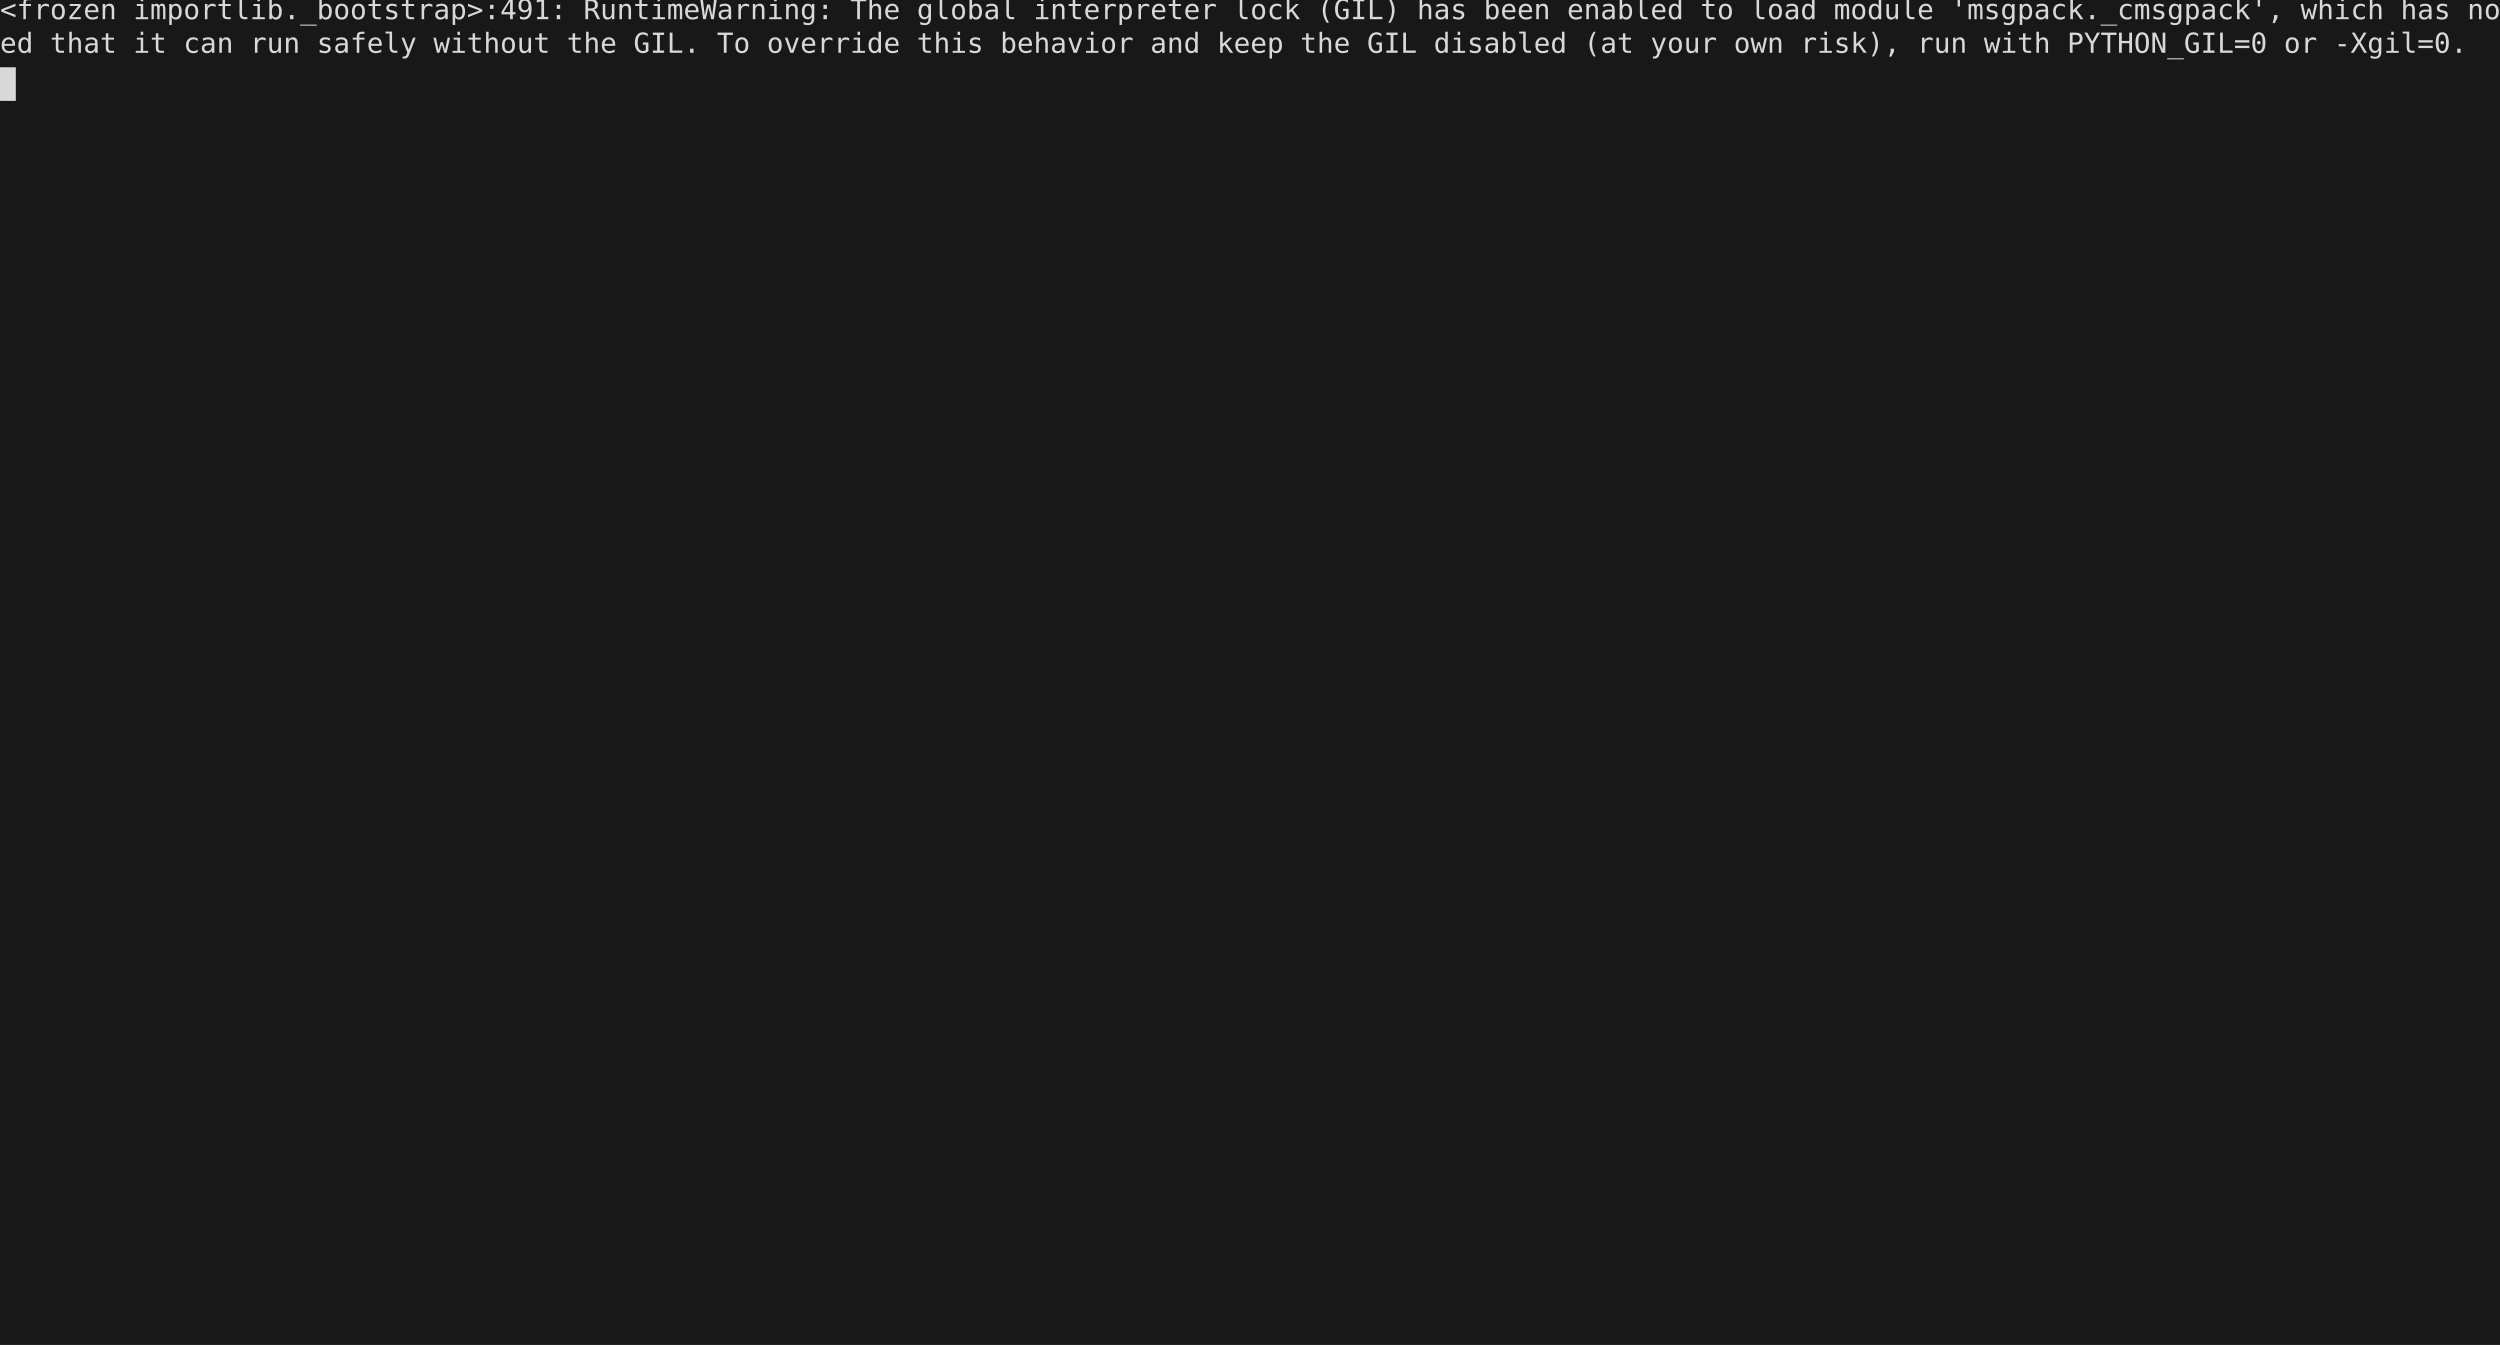
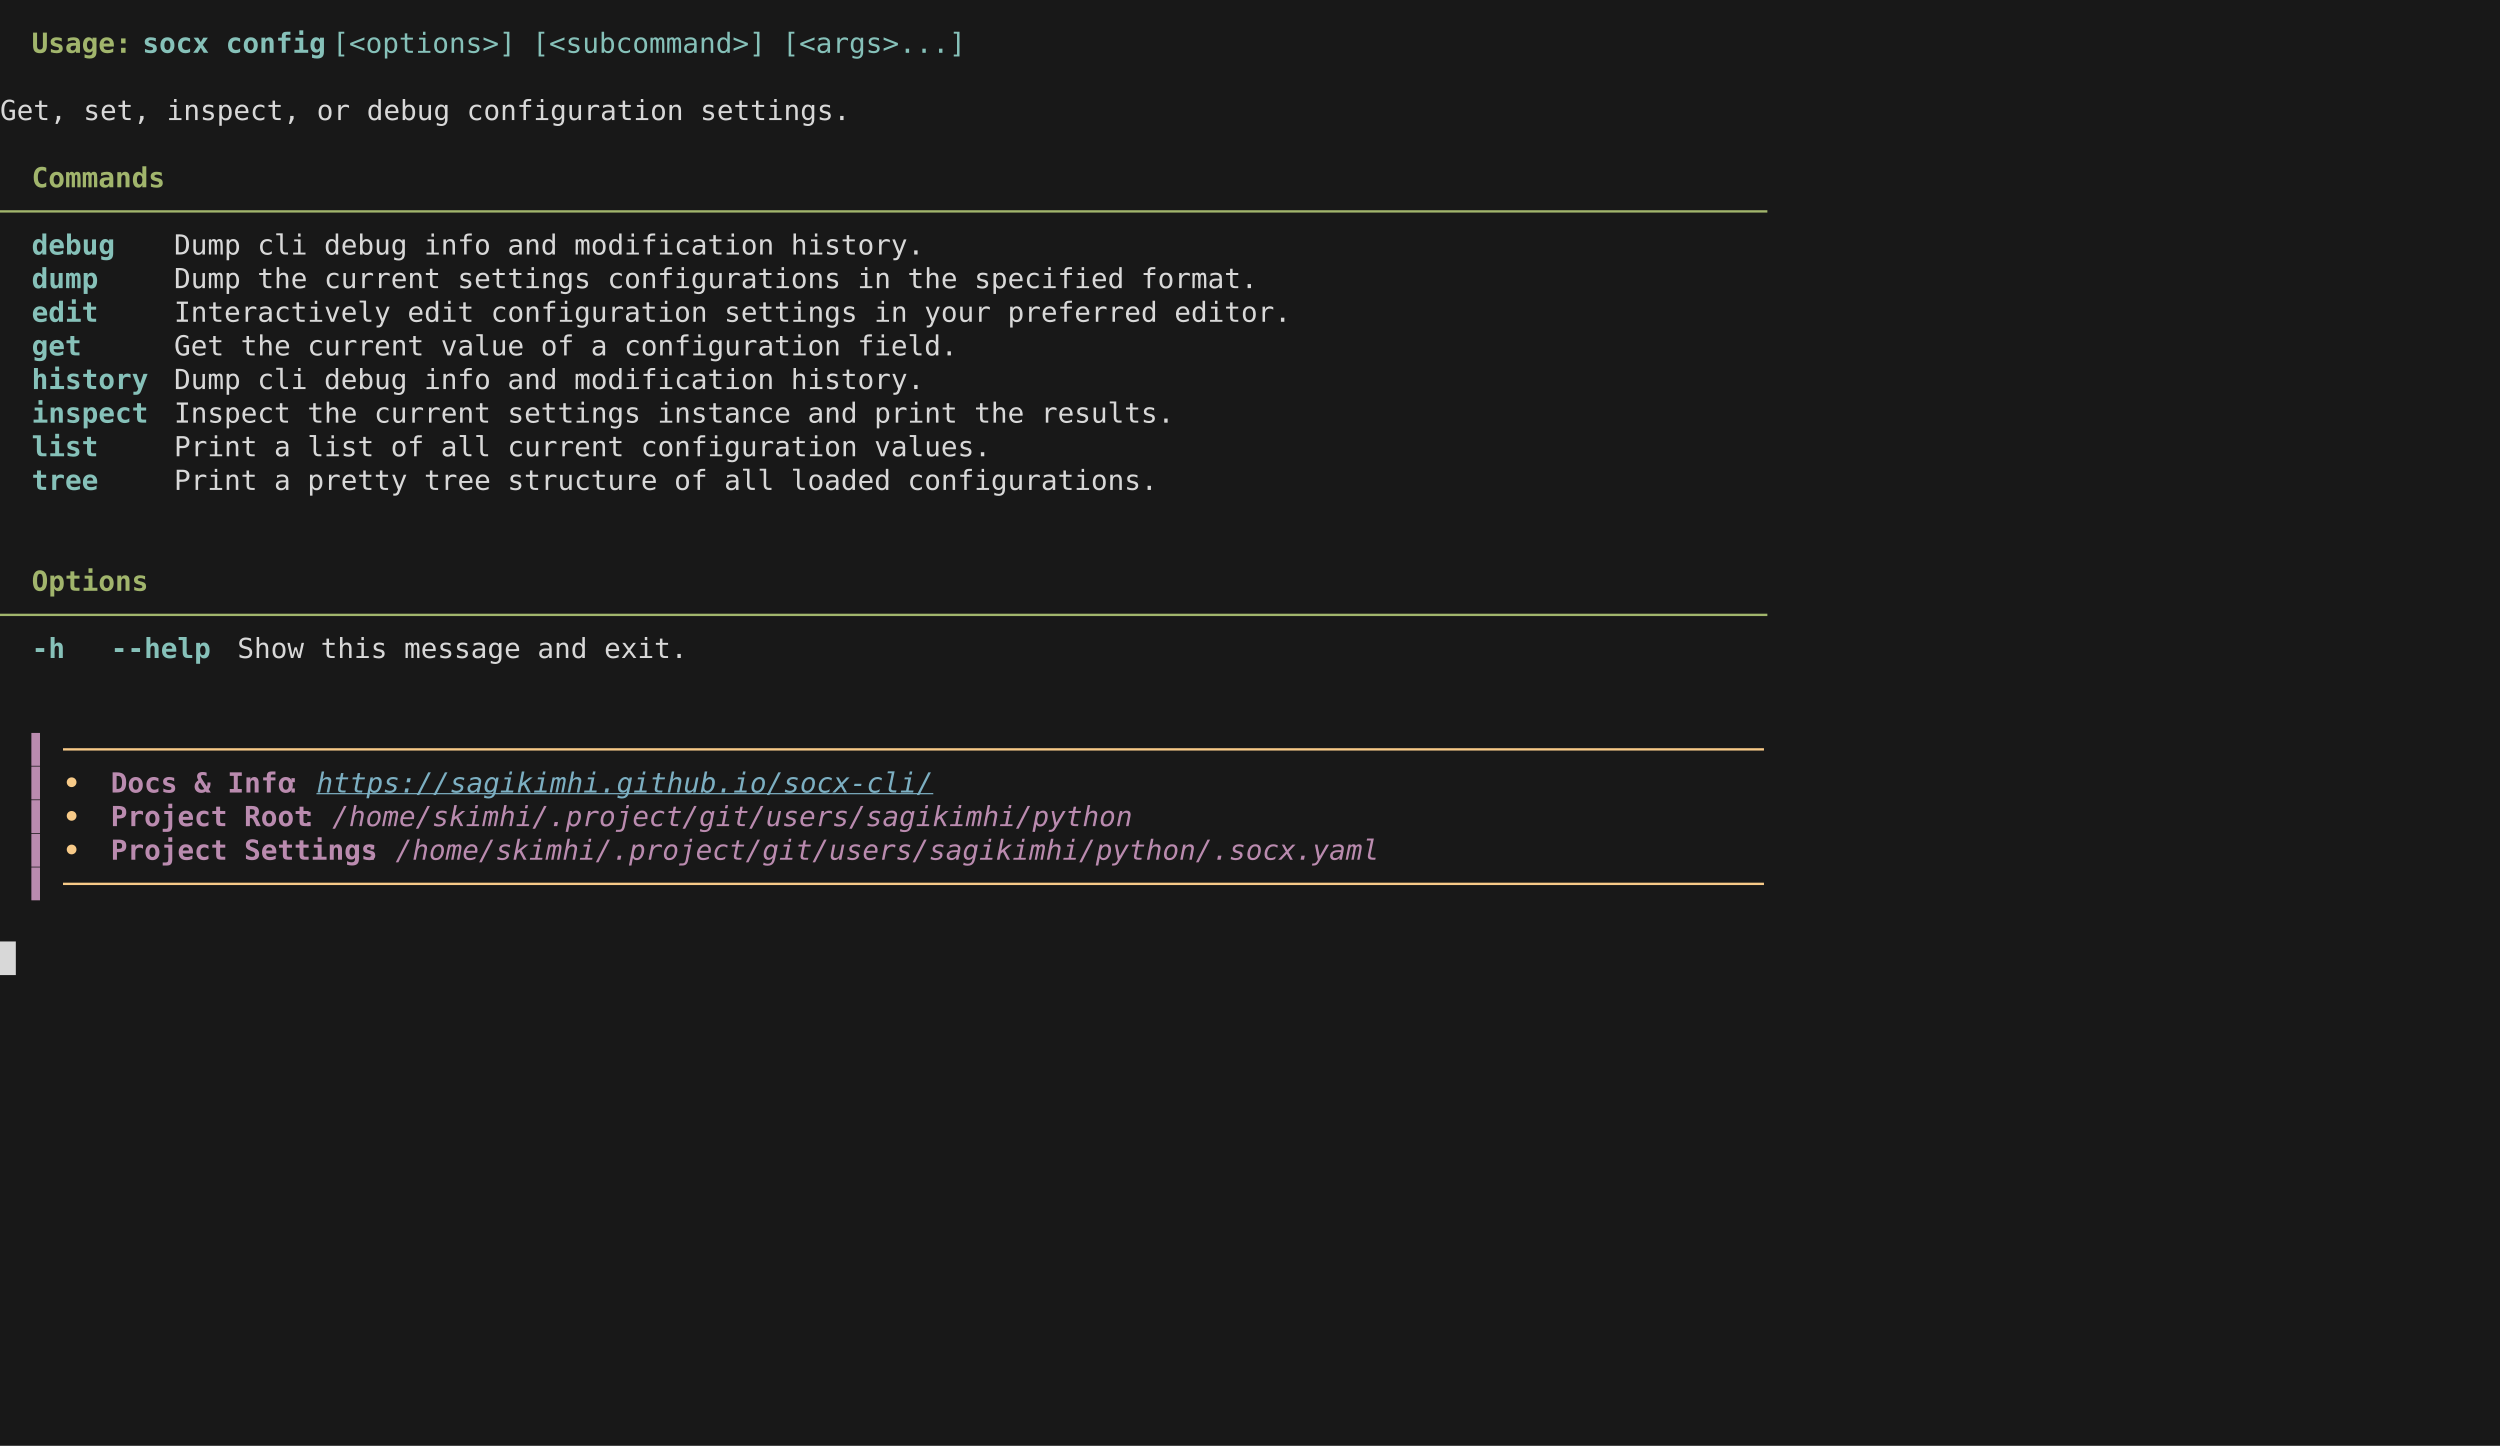
- <svg xmlns="http://www.w3.org/2000/svg" xmlns:ns1="https://github.com/nbedos/termtosvg" xmlns:xlink="http://www.w3.org/1999/xlink" id="terminal" baseProfile="full" viewBox="0 0 1264 682" width="1264" version="1.1">
+ <svg xmlns="http://www.w3.org/2000/svg" xmlns:ns1="https://github.com/nbedos/termtosvg" xmlns:xlink="http://www.w3.org/1999/xlink" id="terminal" baseProfile="full" viewBox="0 0 1264 733" width="1264" version="1.1">
  <defs>
    <ns1:template_settings>
-       <ns1:screen_geometry columns="158" rows="40" />
+       <ns1:screen_geometry columns="158" rows="43" />
      <ns1:animation type="css" />
    </ns1:template_settings>
    <style type="text/css" id="generated-style">#screen {
                font-family: 'DejaVu Sans Mono', monospace;
                font-style: normal;
                font-size: 14px;
            }

        text {
            dominant-baseline: text-before-edge;
            white-space: pre;
        }

            :root {
-                 --animation-duration: 3371ms;
+                 --animation-duration: 1000ms;
            }

            @keyframes roll {
                0.000%{transform:translateY(0px)}
- 11.006%{transform:translateY(-714px)}
- 100.000%{transform:translateY(-714px)}
+ 100.000%{transform:translateY(0px)}
            }

            #screen_view {
-                 animation-duration: 3371ms;
+                 animation-duration: 1000ms;
                animation-iteration-count:infinite;
                animation-name:roll;
                animation-timing-function: steps(1,end);
                animation-fill-mode: forwards;
            }
        </style>
    <style type="text/css" id="user-style">
            /* The colors defined below are the default 16 colors used for rendering text of the terminal. Adjust
               them as needed.
               base16-default-dark color theme (source: http://chriskempson.com/projects/base16/) */
            .foreground {fill: #d8d8d8;}
            .background {fill: #181818;}
            .color0 {fill: #181818;}
            .color1 {fill: #ab4642;}
            .color2 {fill: #a1b56c;}
            .color3 {fill: #f7ca88;}
            .color4 {fill: #7cafc2;}
            .color5 {fill: #ba8baf;}
            .color6 {fill: #86c1b9;}
            .color7 {fill: #d8d8d8;}
            .color8 {fill: #585858;}
            .color9 {fill: #ab4642;}
            .color10 {fill: #a1b56C;}
            .color11 {fill: #f7ca88;}
            .color12 {fill: #7cafc2;}
            .color13 {fill: #ba8baf;}
            .color14 {fill: #86c1b9;}
            .color15 {fill: #f8f8f8;}
        </style>
  </defs>
-   <svg id="screen" width="1264" height="680" viewBox="0 0 1264 680" preserveAspectRatio="xMidYMin slice">
+   <svg id="screen" width="1264" height="731" viewBox="0 0 1264 731" preserveAspectRatio="xMidYMin slice">
    <rect class="background" height="100%" width="100%" x="0" y="0" />
    <defs>
      <g id="g1">
-         <text x="0" textLength="1264" class="foreground">&lt;frozen importlib._bootstrap&gt;:491: RuntimeWarning: The global interpreter lock (GIL) has been enabled to load module 'msgpack._cmsgpack', which has not declar</text>
+         <text x="0" textLength="880" class="foreground">                                                                                                              </text>
      </g>
      <g id="g2">
-         <text x="0" textLength="1184" class="foreground">ed that it can run safely without the GIL. To override this behavior and keep the GIL disabled (at your own risk), run with PYTHON_GIL=0 or -Xgil=0.</text>
-       </g>
-       <g id="g3">
-         <text x="0" textLength="8" class="background"> </text>
-       </g>
-       <g id="g4">
-         <text x="0" textLength="1264" class="foreground">                                                                                                                                                              </text>
-       </g>
-       <g id="g5">
        <text x="0" textLength="16" class="foreground">  </text>
        <text x="16" textLength="48" font-weight="bold" class="color10">Usage:</text>
        <text x="64" textLength="8" class="foreground"> </text>
-         <text x="72" textLength="48" font-weight="bold" class="color14">config</text>
-         <text x="120" textLength="8" class="foreground"> </text>
-         <text x="128" textLength="304" class="color6">[&lt;options&gt;] [&lt;subcommand&gt;] [&lt;args&gt;...]</text>
-         <text x="432" textLength="832" class="foreground">                                                                                                        </text>
+         <text x="72" textLength="88" font-weight="bold" class="color14">socx config</text>
+         <text x="160" textLength="8" class="foreground"> </text>
+         <text x="168" textLength="304" class="color6">[&lt;options&gt;] [&lt;subcommand&gt;] [&lt;args&gt;...]</text>
+         <text x="472" textLength="408" class="foreground">                                                   </text>
+       </g>
+       <g id="g3">
+         <text x="0" textLength="880" class="foreground">  Get, set, inspect, or debug configuration settings.                                                         </text>
+       </g>
+       <g id="g4">
+         <text x="0" textLength="16" class="color2">  </text>
+         <text x="16" textLength="64" font-weight="bold" class="color10">Commands</text>
+         <text x="80" textLength="800" class="color2">                                                                                                    </text>
+       </g>
+       <g id="g5">
+         <text x="0" textLength="880" class="color2">  ──────────────────────────────────────────────────────────────────────────────────────────────────────────  </text>
      </g>
      <g id="g6">
-         <text x="0" textLength="1264" class="foreground">  Get, set, inspect, or debug configuration settings.                                                                                                         </text>
+         <text x="0" textLength="16" class="color2">  </text>
+         <text x="16" textLength="64" font-weight="bold" class="color14">debug   </text>
+         <text x="80" textLength="8" class="color2"> </text>
+         <text x="88" textLength="776" class="foreground"> Dump cli debug info and modification history.                                                   </text>
+         <text x="864" textLength="16" class="color2">  </text>
      </g>
      <g id="g7">
        <text x="0" textLength="16" class="color2">  </text>
-         <text x="16" textLength="64" font-weight="bold" class="color10">Commands</text>
-         <text x="80" textLength="1184" class="color2">                                                                                                                                                    </text>
+         <text x="16" textLength="64" font-weight="bold" class="color14">dump    </text>
+         <text x="80" textLength="8" class="color2"> </text>
+         <text x="88" textLength="776" class="foreground"> Dump the current settings configurations in the specified format.                               </text>
+         <text x="864" textLength="16" class="color2">  </text>
      </g>
      <g id="g8">
-         <text x="0" textLength="1264" class="color2">  ──────────────────────────────────────────────────────────────────────────────────────────────────────────────────────────────────────────────────────────  </text>
+         <text x="0" textLength="16" class="color2">  </text>
+         <text x="16" textLength="64" font-weight="bold" class="color14">edit    </text>
+         <text x="80" textLength="8" class="color2"> </text>
+         <text x="88" textLength="776" class="foreground"> Interactively edit configuration settings in your preferred editor.                             </text>
+         <text x="864" textLength="16" class="color2">  </text>
      </g>
      <g id="g9">
        <text x="0" textLength="16" class="color2">  </text>
-         <text x="16" textLength="64" font-weight="bold" class="color14">debug   </text>
-         <text x="80" textLength="8" class="color2"> </text>
-         <text x="88" textLength="1160" class="foreground"> Dump cli debug info and modification history.                                                                                                   </text>
-         <text x="1248" textLength="16" class="color2">  </text>
+         <text x="16" textLength="64" font-weight="bold" class="color14">get     </text>
+         <text x="80" textLength="8" class="color2"> </text>
+         <text x="88" textLength="776" class="foreground"> Get the current value of a configuration field.                                                 </text>
+         <text x="864" textLength="16" class="color2">  </text>
      </g>
      <g id="g10">
        <text x="0" textLength="16" class="color2">  </text>
-         <text x="16" textLength="64" font-weight="bold" class="color14">dump    </text>
-         <text x="80" textLength="8" class="color2"> </text>
-         <text x="88" textLength="1160" class="foreground"> Dump the current settings configurations in the specified format.                                                                               </text>
-         <text x="1248" textLength="16" class="color2">  </text>
+         <text x="16" textLength="64" font-weight="bold" class="color14">history </text>
+         <text x="80" textLength="8" class="color2"> </text>
+         <text x="88" textLength="776" class="foreground"> Dump cli debug info and modification history.                                                   </text>
+         <text x="864" textLength="16" class="color2">  </text>
      </g>
      <g id="g11">
        <text x="0" textLength="16" class="color2">  </text>
-         <text x="16" textLength="64" font-weight="bold" class="color14">edit    </text>
-         <text x="80" textLength="8" class="color2"> </text>
-         <text x="88" textLength="1160" class="foreground"> Interactively edit configuration settings in your preferred editor.                                                                             </text>
-         <text x="1248" textLength="16" class="color2">  </text>
+         <text x="16" textLength="64" font-weight="bold" class="color14">inspect </text>
+         <text x="80" textLength="8" class="color2"> </text>
+         <text x="88" textLength="776" class="foreground"> Inspect the current settings instance and print the results.                                    </text>
+         <text x="864" textLength="16" class="color2">  </text>
      </g>
      <g id="g12">
        <text x="0" textLength="16" class="color2">  </text>
-         <text x="16" textLength="64" font-weight="bold" class="color14">get     </text>
-         <text x="80" textLength="8" class="color2"> </text>
-         <text x="88" textLength="1160" class="foreground"> Get the current value of a configuration field.                                                                                                 </text>
-         <text x="1248" textLength="16" class="color2">  </text>
+         <text x="16" textLength="64" font-weight="bold" class="color14">list    </text>
+         <text x="80" textLength="8" class="color2"> </text>
+         <text x="88" textLength="776" class="foreground"> Print a list of all current configuration values.                                               </text>
+         <text x="864" textLength="16" class="color2">  </text>
      </g>
      <g id="g13">
        <text x="0" textLength="16" class="color2">  </text>
-         <text x="16" textLength="64" font-weight="bold" class="color14">history </text>
-         <text x="80" textLength="8" class="color2"> </text>
-         <text x="88" textLength="1160" class="foreground"> Dump cli debug info and modification history.                                                                                                   </text>
-         <text x="1248" textLength="16" class="color2">  </text>
+         <text x="16" textLength="64" font-weight="bold" class="color14">tree    </text>
+         <text x="80" textLength="8" class="color2"> </text>
+         <text x="88" textLength="776" class="foreground"> Print a pretty tree structure of all loaded configurations.                                     </text>
+         <text x="864" textLength="16" class="color2">  </text>
      </g>
      <g id="g14">
-         <text x="0" textLength="16" class="color2">  </text>
-         <text x="16" textLength="64" font-weight="bold" class="color14">inspect </text>
-         <text x="80" textLength="8" class="color2"> </text>
-         <text x="88" textLength="1160" class="foreground"> Inspect the current settings instance and print the results.                                                                                    </text>
-         <text x="1248" textLength="16" class="color2">  </text>
+         <text x="0" textLength="880" class="color2">                                                                                                              </text>
      </g>
      <g id="g15">
        <text x="0" textLength="16" class="color2">  </text>
-         <text x="16" textLength="64" font-weight="bold" class="color14">list    </text>
-         <text x="80" textLength="8" class="color2"> </text>
-         <text x="88" textLength="1160" class="foreground"> Print a list of all current configuration values.                                                                                               </text>
-         <text x="1248" textLength="16" class="color2">  </text>
+         <text x="16" textLength="56" font-weight="bold" class="color10">Options</text>
+         <text x="72" textLength="808" class="color2">                                                                                                     </text>
      </g>
      <g id="g16">
-         <text x="0" textLength="16" class="color2">  </text>
-         <text x="16" textLength="64" font-weight="bold" class="color14">tree    </text>
-         <text x="80" textLength="8" class="color2"> </text>
-         <text x="88" textLength="1160" class="foreground"> Print a pretty tree structure of all loaded configurations.                                                                                     </text>
-         <text x="1248" textLength="16" class="color2">  </text>
-       </g>
-       <g id="g17">
-         <text x="0" textLength="1264" class="color2">                                                                                                                                                              </text>
-       </g>
-       <g id="g18">
-         <text x="0" textLength="16" class="color2">  </text>
-         <text x="16" textLength="56" font-weight="bold" class="color10">Options</text>
-         <text x="72" textLength="1192" class="color2">                                                                                                                                                     </text>
-       </g>
-       <g id="g19">
        <text x="0" textLength="16" class="color2">  </text>
        <text x="16" textLength="16" font-weight="bold" class="color14">-h</text>
        <text x="32" textLength="8" class="foreground"> </text>
        <text x="40" textLength="8" class="color2"> </text>
        <text x="48" textLength="8" class="foreground"> </text>
        <text x="56" textLength="48" font-weight="bold" class="color14">--help</text>
        <text x="104" textLength="8" class="foreground"> </text>
        <text x="112" textLength="8" class="color2"> </text>
-         <text x="120" textLength="1128" class="foreground"> Show this message and exit.                                                                                                                 </text>
-         <text x="1248" textLength="16" class="color2">  </text>
+         <text x="120" textLength="744" class="foreground"> Show this message and exit.                                                                 </text>
+         <text x="864" textLength="16" class="color2">  </text>
+       </g>
+       <g id="g17">
+         <text x="0" textLength="16" class="foreground">  </text>
+         <text x="16" textLength="16" class="color5">▌ </text>
+         <text x="32" textLength="816" class="color3">──────────────────────────────────────────────────────────────────────────────────────────────────────</text>
+         <text x="848" textLength="32" class="foreground">    </text>
+       </g>
+       <g id="g18">
+         <text x="0" textLength="16" class="foreground">  </text>
+         <text x="16" textLength="16" class="color5">▌ </text>
+         <text x="32" textLength="24" font-weight="bold" class="color11"> • </text>
+         <text x="56" textLength="88" font-weight="bold" class="color13">Docs &amp; Info</text>
+         <text x="144" textLength="16" class="color5">: </text>
+         <text x="160" textLength="296" font-style="italic" text-decoration="underline" class="color4">https://sagikimhi.github.io/socx-cli/</text>
+         <text x="456" textLength="392" class="color5">                                                 </text>
+         <text x="848" textLength="32" class="foreground">    </text>
+       </g>
+       <g id="g19">
+         <text x="0" textLength="16" class="foreground">  </text>
+         <text x="16" textLength="16" class="color5">▌ </text>
+         <text x="32" textLength="24" font-weight="bold" class="color11"> • </text>
+         <text x="56" textLength="96" font-weight="bold" class="color13">Project Root</text>
+         <text x="152" textLength="16" class="color5">: </text>
+         <text x="168" textLength="384" font-style="italic" class="color5">/home/skimhi/.project/git/users/sagikimhi/python</text>
+         <text x="552" textLength="296" class="color5">                                     </text>
+         <text x="848" textLength="32" class="foreground">    </text>
      </g>
      <g id="g20">
-         <text x="0" textLength="256" class="foreground">  Documentation is available at </text>
-         <text x="256" textLength="288" text-decoration="underline" class="color4">https://sagikimhi.github.io/socx-cli</text>
-         <text x="544" textLength="720" class="foreground">                                                                                          </text>
+         <text x="0" textLength="16" class="foreground">  </text>
+         <text x="16" textLength="16" class="color5">▌ </text>
+         <text x="32" textLength="24" font-weight="bold" class="color11"> • </text>
+         <text x="56" textLength="128" font-weight="bold" class="color13">Project Settings</text>
+         <text x="184" textLength="16" class="color5">: </text>
+         <text x="200" textLength="472" font-style="italic" class="color5">/home/skimhi/.project/git/users/sagikimhi/python/.socx.yaml</text>
+         <text x="672" textLength="176" class="color5">                      </text>
+         <text x="848" textLength="32" class="foreground">    </text>
+       </g>
+       <g id="g21">
+         <text x="0" textLength="8" class="background"> </text>
      </g>
    </defs>
    <g id="screen_view">
      <g>
        <use xlink:href="#g1" y="0" />
        <use xlink:href="#g2" y="17" />
-         <rect x="0" y="34" width="8" height="17" class="foreground" />
-         <use xlink:href="#g3" y="34" />
-       </g>
-       <g>
-         <use xlink:href="#g1" y="714" />
-         <use xlink:href="#g2" y="731" />
-         <use xlink:href="#g4" y="748" />
-         <use xlink:href="#g5" y="765" />
-         <use xlink:href="#g4" y="782" />
-         <use xlink:href="#g6" y="799" />
-         <use xlink:href="#g4" y="816" />
-         <use xlink:href="#g7" y="833" />
-         <use xlink:href="#g8" y="850" />
-         <use xlink:href="#g9" y="867" />
-         <use xlink:href="#g10" y="884" />
-         <use xlink:href="#g11" y="901" />
-         <use xlink:href="#g12" y="918" />
-         <use xlink:href="#g13" y="935" />
-         <use xlink:href="#g14" y="952" />
-         <use xlink:href="#g15" y="969" />
-         <use xlink:href="#g16" y="986" />
-         <use xlink:href="#g17" y="1003" />
-         <use xlink:href="#g17" y="1020" />
-         <use xlink:href="#g18" y="1037" />
-         <use xlink:href="#g8" y="1054" />
-         <use xlink:href="#g19" y="1071" />
-         <use xlink:href="#g17" y="1088" />
-         <use xlink:href="#g17" y="1105" />
-         <use xlink:href="#g20" y="1122" />
-         <use xlink:href="#g4" y="1139" />
-         <rect x="0" y="1156" width="8" height="17" class="foreground" />
-         <use xlink:href="#g3" y="1156" />
+         <use xlink:href="#g1" y="34" />
+         <use xlink:href="#g3" y="51" />
+         <use xlink:href="#g1" y="68" />
+         <use xlink:href="#g4" y="85" />
+         <use xlink:href="#g5" y="102" />
+         <use xlink:href="#g6" y="119" />
+         <use xlink:href="#g7" y="136" />
+         <use xlink:href="#g8" y="153" />
+         <use xlink:href="#g9" y="170" />
+         <use xlink:href="#g10" y="187" />
+         <use xlink:href="#g11" y="204" />
+         <use xlink:href="#g12" y="221" />
+         <use xlink:href="#g13" y="238" />
+         <use xlink:href="#g14" y="255" />
+         <use xlink:href="#g14" y="272" />
+         <use xlink:href="#g15" y="289" />
+         <use xlink:href="#g5" y="306" />
+         <use xlink:href="#g16" y="323" />
+         <use xlink:href="#g14" y="340" />
+         <use xlink:href="#g14" y="357" />
+         <use xlink:href="#g17" y="374" />
+         <use xlink:href="#g18" y="391" />
+         <use xlink:href="#g19" y="408" />
+         <use xlink:href="#g20" y="425" />
+         <use xlink:href="#g17" y="442" />
+         <use xlink:href="#g1" y="459" />
+         <rect x="0" y="476" width="8" height="17" class="foreground" />
+         <use xlink:href="#g21" y="476" />
      </g>
    </g>
  </svg>
</svg>
